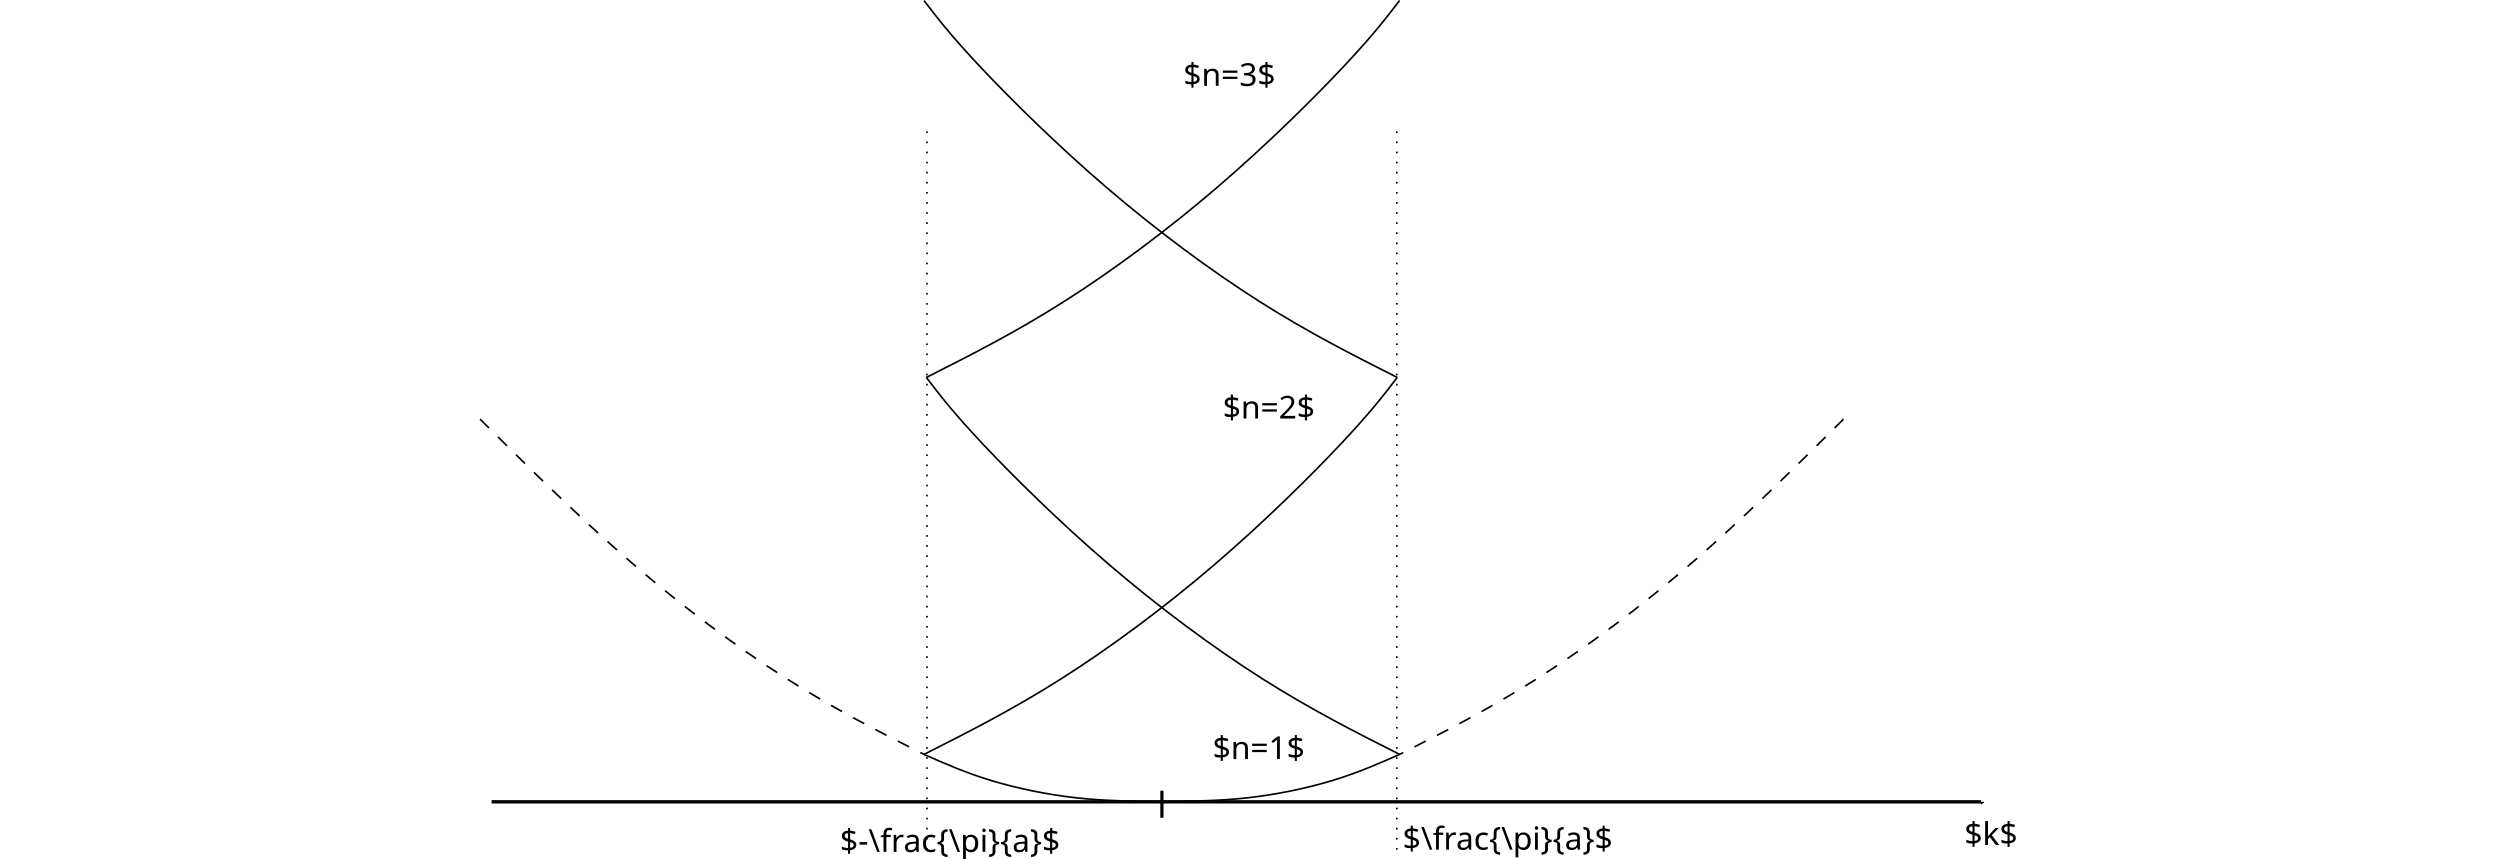
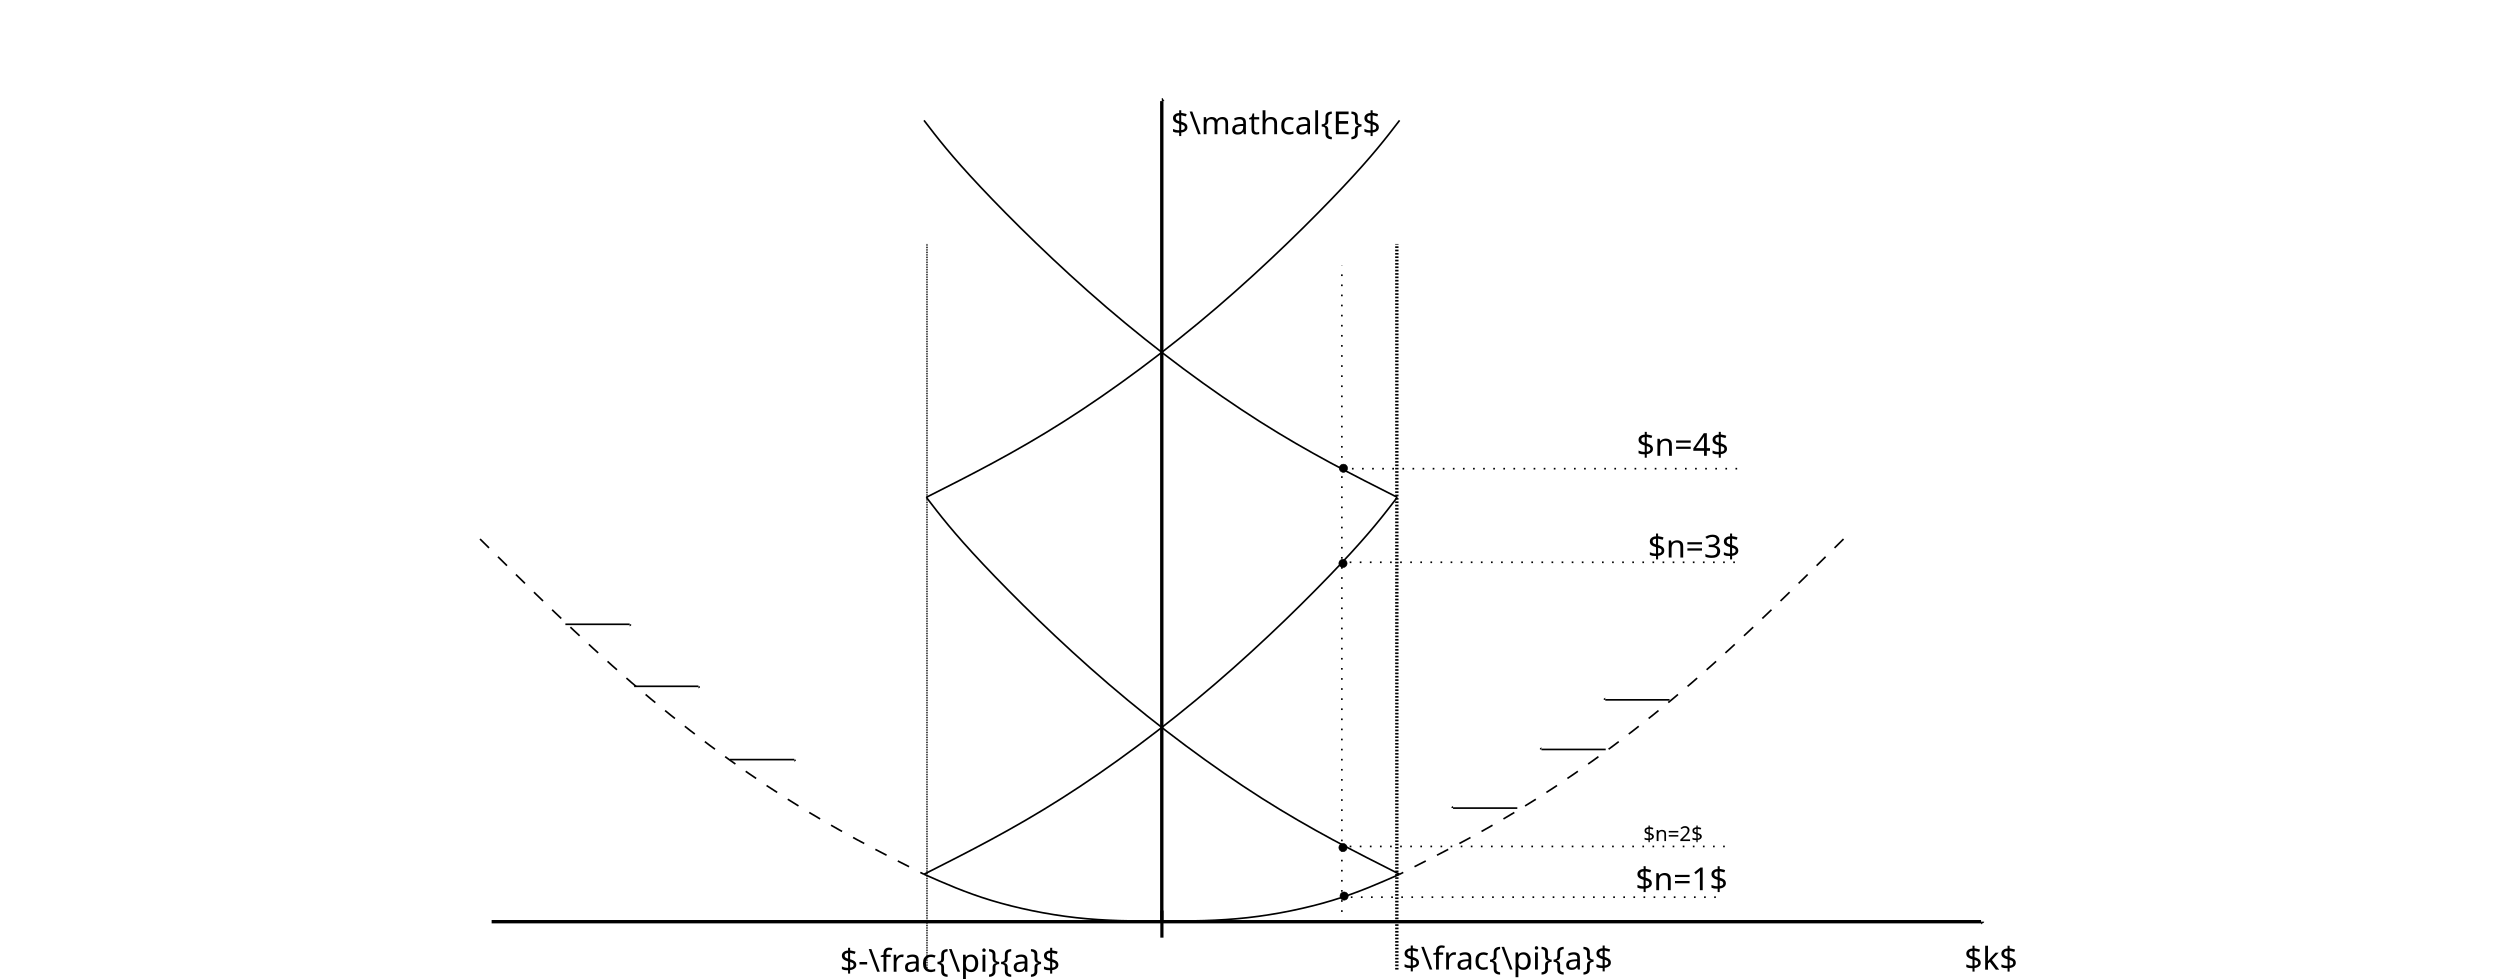
- <svg xmlns="http://www.w3.org/2000/svg" width="208.569mm" height="71.623mm" viewBox="0 0 208.569 71.623" version="1.1" id="svg8">
+ <svg xmlns="http://www.w3.org/2000/svg" width="208.569mm" height="81.623mm" viewBox="0 0 208.569 81.623" version="1.1" id="svg8">
  <defs id="defs2">
    <marker markerWidth="0.911" markerHeight="1.69" refX="0" refY="0" orient="auto-start-reverse" id="marker-arrow-1.0616">
      <g id="g820" transform="scale(1.343431)">
        <path id="path818" style="fill:none;stroke:#000000;stroke-width:0.6;stroke-linecap:round;stroke-linejoin:round;stroke-miterlimit:10;stroke-dasharray:none;stroke-opacity:1" d="M -1.554,2.072 C -1.425,1.295 0,0.13 0.389,0 0,-0.13 -1.425,-1.295 -1.554,-2.072" />
      </g>
    </marker>
    <marker markerWidth="0.911" markerHeight="1.69" refX="0" refY="0" orient="auto-start-reverse" id="marker-arrow-0.5308">
      <g id="g844" transform="scale(2.153529)">
        <path id="path842" style="fill:none;stroke:#000000;stroke-width:0.6;stroke-linecap:round;stroke-linejoin:round;stroke-miterlimit:10;stroke-dasharray:none;stroke-opacity:1" d="M -1.554,2.072 C -1.425,1.295 0,0.13 0.389,0 0,-0.13 -1.425,-1.295 -1.554,-2.072" />
      </g>
    </marker>
    <marker markerWidth="0.911" markerHeight="1.69" refX="0" refY="0" orient="auto-start-reverse" id="marker-arrow-1.0616-3">
      <g id="g877" transform="scale(1.343431)">
        <path id="path875" style="fill:none;stroke:#000000;stroke-width:0.6;stroke-linecap:round;stroke-linejoin:round;stroke-miterlimit:10;stroke-dasharray:none;stroke-opacity:1" d="M -1.554,2.072 C -1.425,1.295 0,0.13 0.389,0 0,-0.13 -1.425,-1.295 -1.554,-2.072" />
      </g>
    </marker>
    <marker markerWidth="0.911" markerHeight="1.69" refX="0" refY="0" orient="auto-start-reverse" id="marker-arrow-1.0616-6">
      <g id="g1141" transform="scale(1.343431)">
        <path id="path1139" style="fill:none;stroke:#000000;stroke-width:0.6;stroke-linecap:round;stroke-linejoin:round;stroke-miterlimit:10;stroke-dasharray:none;stroke-opacity:1" d="M -1.554,2.072 C -1.425,1.295 0,0.13 0.389,0 0,-0.13 -1.425,-1.295 -1.554,-2.072" />
      </g>
    </marker>
+     <marker markerWidth="0.911" markerHeight="1.690" refX="0" refY="0" orient="auto-start-reverse" id="marker-arrow-1.0616-5">
+       <g id="g1127" transform="scale(1.343431)">
+         <path id="path1125" style="fill:none;stroke:#000000;stroke-width:0.6;stroke-linecap:round;stroke-linejoin:round;stroke-miterlimit:10;stroke-dasharray:none;stroke-opacity:1" d="M -1.554,2.072 C -1.425,1.295 0,0.13 0.389,0 0,-0.13 -1.425,-1.295 -1.554,-2.072" />
+       </g>
+     </marker>
+     <marker markerWidth="0.911" markerHeight="1.690" refX="0" refY="0" orient="auto-start-reverse" id="marker-arrow-0.5308-3">
+       <g id="g969" transform="scale(2.153529)">
+         <path id="path967" style="fill:none;stroke:#000000;stroke-width:0.6;stroke-linecap:round;stroke-linejoin:round;stroke-miterlimit:10;stroke-dasharray:none;stroke-opacity:1" d="M -1.554,2.072 C -1.425,1.295 0,0.13 0.389,0 0,-0.13 -1.425,-1.295 -1.554,-2.072" />
+       </g>
+     </marker>
+     <marker markerWidth="0.911" markerHeight="1.69" refX="0" refY="0" orient="auto-start-reverse" id="marker-arrow-0.5308-6">
+       <g id="g844-7" transform="scale(2.153529)">
+         <path id="path842-5" style="fill:none;stroke:#000000;stroke-width:0.6;stroke-linecap:round;stroke-linejoin:round;stroke-miterlimit:10;stroke-dasharray:none;stroke-opacity:1" d="M -1.554,2.072 C -1.425,1.295 0,0.13 0.389,0 0,-0.13 -1.425,-1.295 -1.554,-2.072" />
+       </g>
+     </marker>
+     <marker markerWidth="0.911" markerHeight="1.69" refX="0" refY="0" orient="auto-start-reverse" id="marker-arrow-0.5308-5">
+       <g id="g844-6" transform="scale(2.153529)">
+         <path id="path842-2" style="fill:none;stroke:#000000;stroke-width:0.6;stroke-linecap:round;stroke-linejoin:round;stroke-miterlimit:10;stroke-dasharray:none;stroke-opacity:1" d="M -1.554,2.072 C -1.425,1.295 0,0.13 0.389,0 0,-0.13 -1.425,-1.295 -1.554,-2.072" />
+       </g>
+     </marker>
+     <marker markerWidth="0.911" markerHeight="1.69" refX="0" refY="0" orient="auto-start-reverse" id="marker-arrow-0.5308-1">
+       <g id="g844-2" transform="scale(2.153529)">
+         <path id="path842-7" style="fill:none;stroke:#000000;stroke-width:0.6;stroke-linecap:round;stroke-linejoin:round;stroke-miterlimit:10;stroke-dasharray:none;stroke-opacity:1" d="M -1.554,2.072 C -1.425,1.295 0,0.13 0.389,0 0,-0.13 -1.425,-1.295 -1.554,-2.072" />
+       </g>
+     </marker>
+     <marker markerWidth="0.911" markerHeight="1.69" refX="0" refY="0" orient="auto-start-reverse" id="marker-arrow-0.5308-1-9">
+       <g id="g844-2-3" transform="scale(2.153529)">
+         <path id="path842-7-6" style="fill:none;stroke:#000000;stroke-width:0.6;stroke-linecap:round;stroke-linejoin:round;stroke-miterlimit:10;stroke-dasharray:none;stroke-opacity:1" d="M -1.554,2.072 C -1.425,1.295 0,0.13 0.389,0 0,-0.13 -1.425,-1.295 -1.554,-2.072" />
+       </g>
+     </marker>
+     <marker markerWidth="0.911" markerHeight="1.69" refX="0" refY="0" orient="auto-start-reverse" id="marker-arrow-0.5308-1-6">
+       <g id="g844-2-2" transform="scale(2.153529)">
+         <path id="path842-7-61" style="fill:none;stroke:#000000;stroke-width:0.6;stroke-linecap:round;stroke-linejoin:round;stroke-miterlimit:10;stroke-dasharray:none;stroke-opacity:1" d="M -1.554,2.072 C -1.425,1.295 0,0.13 0.389,0 0,-0.13 -1.425,-1.295 -1.554,-2.072" />
+       </g>
+     </marker>
  </defs>
-   <g id="layer1" transform="translate(1.10298,-188.4635)">
+   <g id="layer1" transform="translate(1.10298,-178.4635)">
    <path style="fill:none;fill-opacity:1;stroke:#000000;stroke-width:0.281;stroke-linecap:butt;stroke-linejoin:miter;stroke-dasharray:none;stroke-opacity:1;marker-start:none;marker-end:url(#marker-arrow-1.0616)" d="M 39.912,255.358 H 164.172" id="path816" />
-     <text id="text919" xml:space="preserve" style="font-size:2.646px;font-family:'Iosevka Term';-inkscape-font-specification:'Iosevka Term, Normal';fill:#000000;fill-opacity:1;stroke:none;stroke-width:0.265" y="258.963" x="162.786">
-       <tspan id="tspan917" x="162.786" y="258.963" style="stroke-width:0.265">$k$</tspan>
+     <text id="text919" xml:space="preserve" style="font-size:2.646px;font-family:'Iosevka Term';-inkscape-font-specification:'Iosevka Term, Normal';fill:#000000;fill-opacity:1;stroke:none;stroke-width:0.265" y="259.363" x="162.786">
+       <tspan id="tspan917" x="162.786" y="259.363" style="stroke-width:0.265">$k$</tspan>
    </text>
-     <path style="fill:none;fill-opacity:1;stroke:#000000;stroke-width:0.14;stroke-linecap:butt;stroke-linejoin:miter;stroke-dasharray:0.14, 0.702;stroke-opacity:1;marker-start:none;marker-end:none" d="M 76.232,259.35 V 198.816" id="path933" />
-     <path style="fill:none;fill-opacity:1;stroke:#000000;stroke-width:0.14;stroke-linecap:butt;stroke-linejoin:miter;stroke-dasharray:0.14, 0.702;stroke-opacity:1;marker-start:none;marker-end:none" d="M 115.432,259.35 V 198.816" id="path933-6" />
+     <path style="fill:none;fill-opacity:1;stroke:#000000;stroke-width:0.14;stroke-linecap:butt;stroke-linejoin:miter;stroke-miterlimit:4;stroke-dasharray:0.07, 0.07;stroke-dashoffset:0;stroke-opacity:1;marker-start:none;marker-end:none" d="M 76.232,259.35 V 198.816" id="path933" />
+     <path style="fill:none;fill-opacity:1;stroke:#000000;stroke-width:0.281;stroke-linecap:butt;stroke-linejoin:miter;stroke-miterlimit:4;stroke-dasharray:0.14, 0.14;stroke-dashoffset:0;stroke-opacity:1;marker-start:none;marker-end:none" d="M 115.432,259.35 V 198.816" id="path933-6" />
    <path style="fill:none;stroke:#000000;stroke-width:0.265px;stroke-linecap:butt;stroke-linejoin:miter;stroke-opacity:1" d="m 95.832,254.427 v 2.262" id="path960" />
    <path style="fill:none;fill-opacity:1;stroke:#000000;stroke-width:0.14;stroke-linecap:butt;stroke-linejoin:miter;stroke-dasharray:none;stroke-opacity:1;marker-start:none;marker-end:none" d="m 95.822,255.325 c -2.35,-0.015 -4.7,-0.03 -7.139,-0.301 -2.439,-0.271 -4.967,-0.799 -7.099,-1.445 -2.132,-0.647 -3.866,-1.412 -5.601,-2.178" id="path1061" />
    <path style="fill:none;fill-opacity:1;stroke:#000000;stroke-width:0.14;stroke-linecap:butt;stroke-linejoin:miter;stroke-dasharray:1.053, 1.053;stroke-opacity:1;marker-start:none;marker-end:none" d="m 38.946,223.434 c 4.156,4.122 8.311,8.244 12.637,11.973 4.326,3.729 8.824,7.065 12.919,9.665 4.095,2.6 7.788,4.465 11.48,6.329" id="path1083" />
    <path transform="matrix(-1,0,0,1,191.6444,0)" style="fill:none;fill-opacity:1;stroke:#000000;stroke-width:0.14;stroke-linecap:butt;stroke-linejoin:miter;stroke-dasharray:none;stroke-opacity:1;marker-start:none;marker-end:none" d="m 95.822,255.325 c -2.35,-0.015 -4.7,-0.03 -7.139,-0.301 -2.439,-0.271 -4.967,-0.799 -7.099,-1.445 -2.132,-0.647 -3.866,-1.412 -5.601,-2.178" id="path1061-2" />
    <path transform="matrix(-1,0,0,1,191.6444,0)" style="fill:none;fill-opacity:1;stroke:#000000;stroke-width:0.14;stroke-linecap:butt;stroke-linejoin:miter;stroke-dasharray:1.053, 1.053;stroke-opacity:1;marker-start:none;marker-end:none" d="m 38.946,223.434 c 4.156,4.122 8.311,8.244 12.637,11.973 4.326,3.729 8.824,7.065 12.919,9.665 4.095,2.6 7.788,4.465 11.48,6.329" id="path1083-0" />
    <path transform="translate(39.67825)" style="fill:none;fill-opacity:1;stroke:#000000;stroke-width:0.14;stroke-linecap:butt;stroke-linejoin:miter;stroke-dasharray:none;stroke-opacity:1;marker-start:none;marker-end:none" d="m 36.501,219.954 c 1.118,1.461 2.235,2.921 4.721,5.562 2.485,2.641 6.339,6.463 10.514,10.041 4.175,3.579 8.673,6.915 12.768,9.515 4.095,2.6 7.788,4.465 11.48,6.329" id="path1083-3" />
    <path transform="matrix(-1,0,0,1,151.9661,0)" style="fill:none;fill-opacity:1;stroke:#000000;stroke-width:0.14;stroke-linecap:butt;stroke-linejoin:miter;stroke-dasharray:none;stroke-opacity:1;marker-start:none;marker-end:none" d="m 36.501,219.954 c 1.118,1.461 2.235,2.921 4.721,5.562 2.485,2.641 6.339,6.463 10.514,10.041 4.175,3.579 8.673,6.915 12.768,9.515 4.095,2.6 7.788,4.465 11.48,6.329" id="path1083-3-6" />
    <path transform="matrix(-1,0,0,1,152.1619,-31.44754)" style="fill:none;fill-opacity:1;stroke:#000000;stroke-width:0.14;stroke-linecap:butt;stroke-linejoin:miter;stroke-dasharray:none;stroke-opacity:1;marker-start:none;marker-end:none" d="m 36.501,219.954 c 1.118,1.461 2.235,2.921 4.721,5.562 2.485,2.641 6.339,6.463 10.514,10.041 4.175,3.579 8.673,6.915 12.768,9.515 4.095,2.6 7.788,4.465 11.48,6.329" id="path1083-3-6-6" />
    <path transform="translate(39.4825,-31.44754)" style="fill:none;fill-opacity:1;stroke:#000000;stroke-width:0.14;stroke-linecap:butt;stroke-linejoin:miter;stroke-dasharray:none;stroke-opacity:1;marker-start:none;marker-end:none" d="m 36.501,219.954 c 1.118,1.461 2.235,2.921 4.721,5.562 2.485,2.641 6.339,6.463 10.514,10.041 4.175,3.579 8.673,6.915 12.768,9.515 4.095,2.6 7.788,4.465 11.48,6.329" id="path1083-3-6-8" />
    <text id="text1252" xml:space="preserve" style="font-size:2.646px;font-family:'Iosevka Term';-inkscape-font-specification:'Iosevka Term, Normal';fill:#000000;fill-opacity:1;stroke:none;stroke-width:0.265" y="259.536" x="68.978">
      <tspan id="tspan1250" x="68.978" y="259.536" style="stroke-width:0.265">$-\frac{\pi}{a}$</tspan>
    </text>
    <text id="text1252-7" xml:space="preserve" style="font-size:2.646px;font-family:'Iosevka Term';-inkscape-font-specification:'Iosevka Term, Normal';fill:#000000;fill-opacity:1;stroke:none;stroke-width:0.265" y="259.348" x="115.921">
      <tspan id="tspan1250-9" x="115.921" y="259.348" style="stroke-width:0.265">$\frac{\pi}{a}$</tspan>
    </text>
-     <text id="text1284" xml:space="preserve" style="font-size:2.646px;font-family:'Iosevka Term';-inkscape-font-specification:'Iosevka Term, Normal';fill:#000000;fill-opacity:1;stroke:none;stroke-width:0.265" x="100.07" y="251.79">
-       <tspan id="tspan1282" x="100.07" y="251.79" style="stroke-width:0.265">$n=1$</tspan>
+     <text id="text1284" xml:space="preserve" style="font-size:2.646px;font-family:'Iosevka Term';-inkscape-font-specification:'Iosevka Term, Normal';fill:#000000;fill-opacity:1;stroke:none;stroke-width:0.265" x="135.347" y="252.731">
+       <tspan id="tspan1282" x="135.347" y="252.731" style="stroke-width:0.265">$n=1$</tspan>
    </text>
-     <text id="text1284-2" xml:space="preserve" style="font-size:2.646px;font-family:'Iosevka Term';-inkscape-font-specification:'Iosevka Term, Normal';fill:#000000;fill-opacity:1;stroke:none;stroke-width:0.265" x="100.916" y="223.38">
-       <tspan id="tspan1282-0" x="100.916" y="223.38" style="stroke-width:0.265">$n=2$</tspan>
+     <text id="text1284-2" xml:space="preserve" style="font-size:1.712px;font-family:'Iosevka Term';-inkscape-font-specification:'Iosevka Term, Normal';fill:#000000;fill-opacity:1;stroke:none;stroke-width:0.171" x="135.989" y="248.635">
+       <tspan id="tspan1282-0" x="135.989" y="248.635" style="stroke-width:0.171">$n=2$</tspan>
    </text>
-     <text id="text1284-23" xml:space="preserve" style="font-size:2.646px;font-family:'Iosevka Term';-inkscape-font-specification:'Iosevka Term, Normal';fill:#000000;fill-opacity:1;stroke:none;stroke-width:0.265" x="97.624" y="195.628">
-       <tspan id="tspan1282-7" x="97.624" y="195.628" style="stroke-width:0.265">$n=3$</tspan>
+     <text id="text1284-23" xml:space="preserve" style="font-size:2.646px;font-family:'Iosevka Term';-inkscape-font-specification:'Iosevka Term, Normal';fill:#000000;fill-opacity:1;stroke:none;stroke-width:0.265" x="136.382" y="224.979">
+       <tspan id="tspan1282-7" x="136.382" y="224.979" style="stroke-width:0.265">$n=3$</tspan>
    </text>
+     <path style="fill:none;fill-opacity:1;stroke:#000000;stroke-width:0.14;stroke-linecap:butt;stroke-linejoin:miter;stroke-dasharray:0.14, 0.702;stroke-opacity:1;marker-start:none;marker-end:none" d="M 110.845,255.383 V 200.632" id="path930" />
+     <text id="text1284-23-3" xml:space="preserve" style="font-size:2.646px;font-family:'Iosevka Term';-inkscape-font-specification:'Iosevka Term, Normal';fill:#000000;fill-opacity:1;stroke:none;stroke-width:0.265" x="135.441" y="216.494">
+       <tspan id="tspan1282-7-6" x="135.441" y="216.494" style="stroke-width:0.265">$n=4$</tspan>
+     </text>
+     <path style="fill:none;fill-opacity:1;stroke:#000000;stroke-width:0.14;stroke-linecap:butt;stroke-linejoin:miter;stroke-dasharray:0.14, 0.702;stroke-opacity:1;marker-start:none;marker-end:none" d="m 110.751,253.313 h 31.703" id="path958" />
+     <path style="fill:none;fill-opacity:1;stroke:#000000;stroke-width:0.14;stroke-linecap:butt;stroke-linejoin:miter;stroke-dasharray:0.14, 0.702;stroke-opacity:1;marker-start:none;marker-end:none" d="m 110.656,249.08 h 32.549" id="path968" />
+     <path style="fill:none;fill-opacity:1;stroke:#000000;stroke-width:0.14;stroke-linecap:butt;stroke-linejoin:miter;stroke-dasharray:0.14, 0.702;stroke-opacity:1;marker-start:none;marker-end:none" d="m 110.656,225.373 h 33.396" id="path978" />
+     <path style="fill:none;fill-opacity:1;stroke:#000000;stroke-width:0.14;stroke-linecap:butt;stroke-linejoin:miter;stroke-dasharray:0.14, 0.702;stroke-opacity:1;marker-start:none;marker-end:none" d="m 110.845,217.565 h 33.114" id="path988" />
+     <circle style="fill:#000000;fill-opacity:1;stroke:#000000;stroke-width:0.049;stroke-miterlimit:4;stroke-dasharray:none;stroke-dashoffset:0;stroke-opacity:1;marker-start:none;marker-end:none" id="path1086" cx="110.976" cy="217.528" r="0.342" />
+     <circle style="fill:#000000;fill-opacity:1;stroke:#000000;stroke-width:0.049;stroke-miterlimit:4;stroke-dasharray:none;stroke-dashoffset:0;stroke-opacity:1;marker-start:none;marker-end:none" id="path1086-7" cx="110.939" cy="225.467" r="0.342" />
+     <circle style="fill:#000000;fill-opacity:1;stroke:#000000;stroke-width:0.049;stroke-miterlimit:4;stroke-dasharray:none;stroke-dashoffset:0;stroke-opacity:1;marker-start:none;marker-end:none" id="path1086-5" cx="110.939" cy="249.174" r="0.342" />
+     <circle style="fill:#000000;fill-opacity:1;stroke:#000000;stroke-width:0.049;stroke-miterlimit:4;stroke-dasharray:none;stroke-dashoffset:0;stroke-opacity:1;marker-start:none;marker-end:none" id="path1086-3" cx="111.033" cy="253.219" r="0.342" />
+     <path style="fill:none;stroke:black;stroke-width:0.281;stroke-linecap:butt;stroke-linejoin:miter;stroke-opacity:1;fill-opacity:1;marker-end:url(#marker-arrow-1.0616);marker-start:none;stroke-dasharray:none" d="M 95.822,255.325 V 186.897" id="path1123" />
+     <text id="text965" xml:space="preserve" style="font-size:2.646px;font-family:'Iosevka Term';-inkscape-font-specification:'Iosevka Term, Normal';fill:#000000;fill-opacity:1;stroke:none;stroke-width:0.265" x="96.601" y="189.662">
+       <tspan id="tspan963" x="96.601" y="189.662" style="stroke-width:0.265">$\mathcal{E}$</tspan>
+     </text>
+     <path style="fill:none;stroke:black;stroke-width:0.14;stroke-linecap:butt;stroke-linejoin:miter;stroke-opacity:1;fill-opacity:1;marker-end:url(#marker-arrow-0.5308);marker-start:none;stroke-dasharray:none" d="m 132.858,240.989 h -5.362" id="path965" />
+     <path style="fill:none;fill-opacity:1;stroke:#000000;stroke-width:0.14;stroke-linecap:butt;stroke-linejoin:miter;stroke-dasharray:none;stroke-opacity:1;marker-start:none;marker-end:url(#marker-arrow-0.5308-6)" d="m 138.183,236.85 h -5.362" id="path965-3" />
+     <path style="fill:none;fill-opacity:1;stroke:#000000;stroke-width:0.14;stroke-linecap:butt;stroke-linejoin:miter;stroke-dasharray:none;stroke-opacity:1;marker-start:none;marker-end:url(#marker-arrow-0.5308-5)" d="m 125.483,245.881 h -5.362" id="path965-9" />
+     <path style="fill:none;fill-opacity:1;stroke:#000000;stroke-width:0.14;stroke-linecap:butt;stroke-linejoin:miter;stroke-dasharray:none;stroke-opacity:1;marker-start:none;marker-end:url(#marker-arrow-0.5308-1)" d="m 59.8,241.836 h 5.362" id="path965-0" />
+     <path style="fill:none;fill-opacity:1;stroke:#000000;stroke-width:0.14;stroke-linecap:butt;stroke-linejoin:miter;stroke-dasharray:none;stroke-opacity:1;marker-start:none;marker-end:url(#marker-arrow-0.5308-1-9)" d="m 51.803,235.721 h 5.362" id="path965-0-0" />
+     <path style="fill:none;fill-opacity:1;stroke:#000000;stroke-width:0.14;stroke-linecap:butt;stroke-linejoin:miter;stroke-dasharray:none;stroke-opacity:1;marker-start:none;marker-end:url(#marker-arrow-0.5308-1-6)" d="m 46.065,230.547 h 5.362" id="path965-0-8" />
  </g>
</svg>
